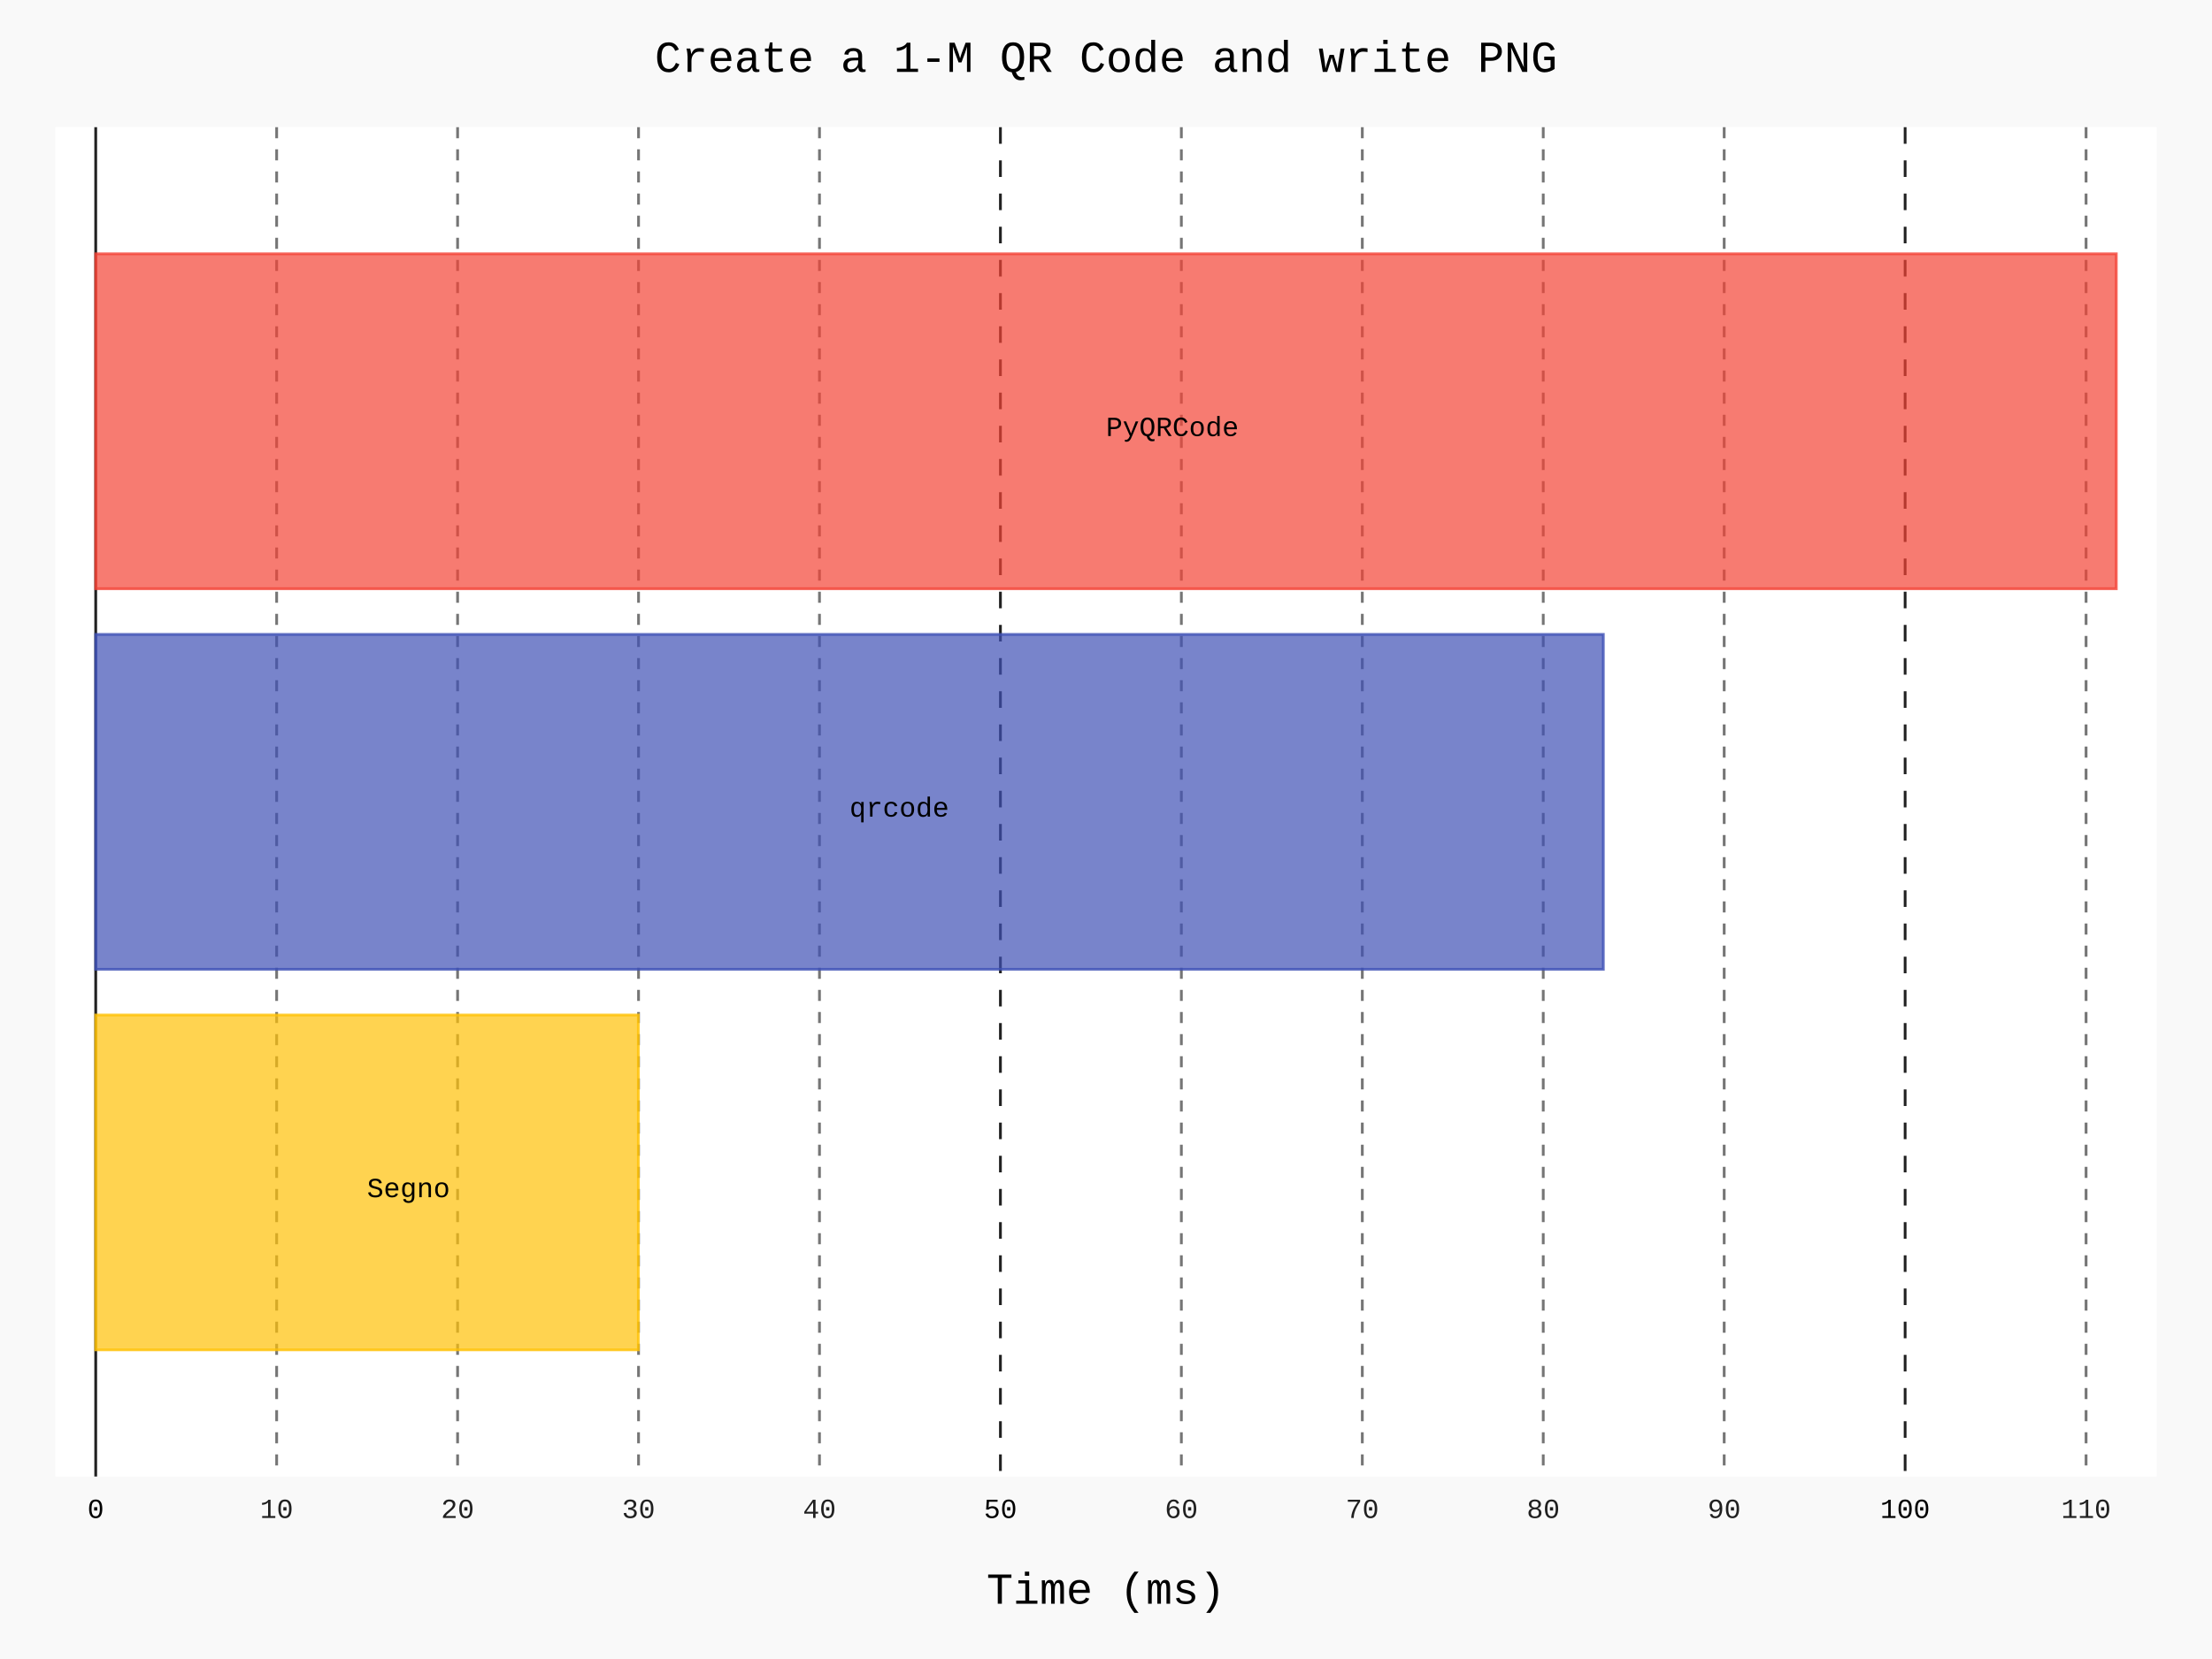
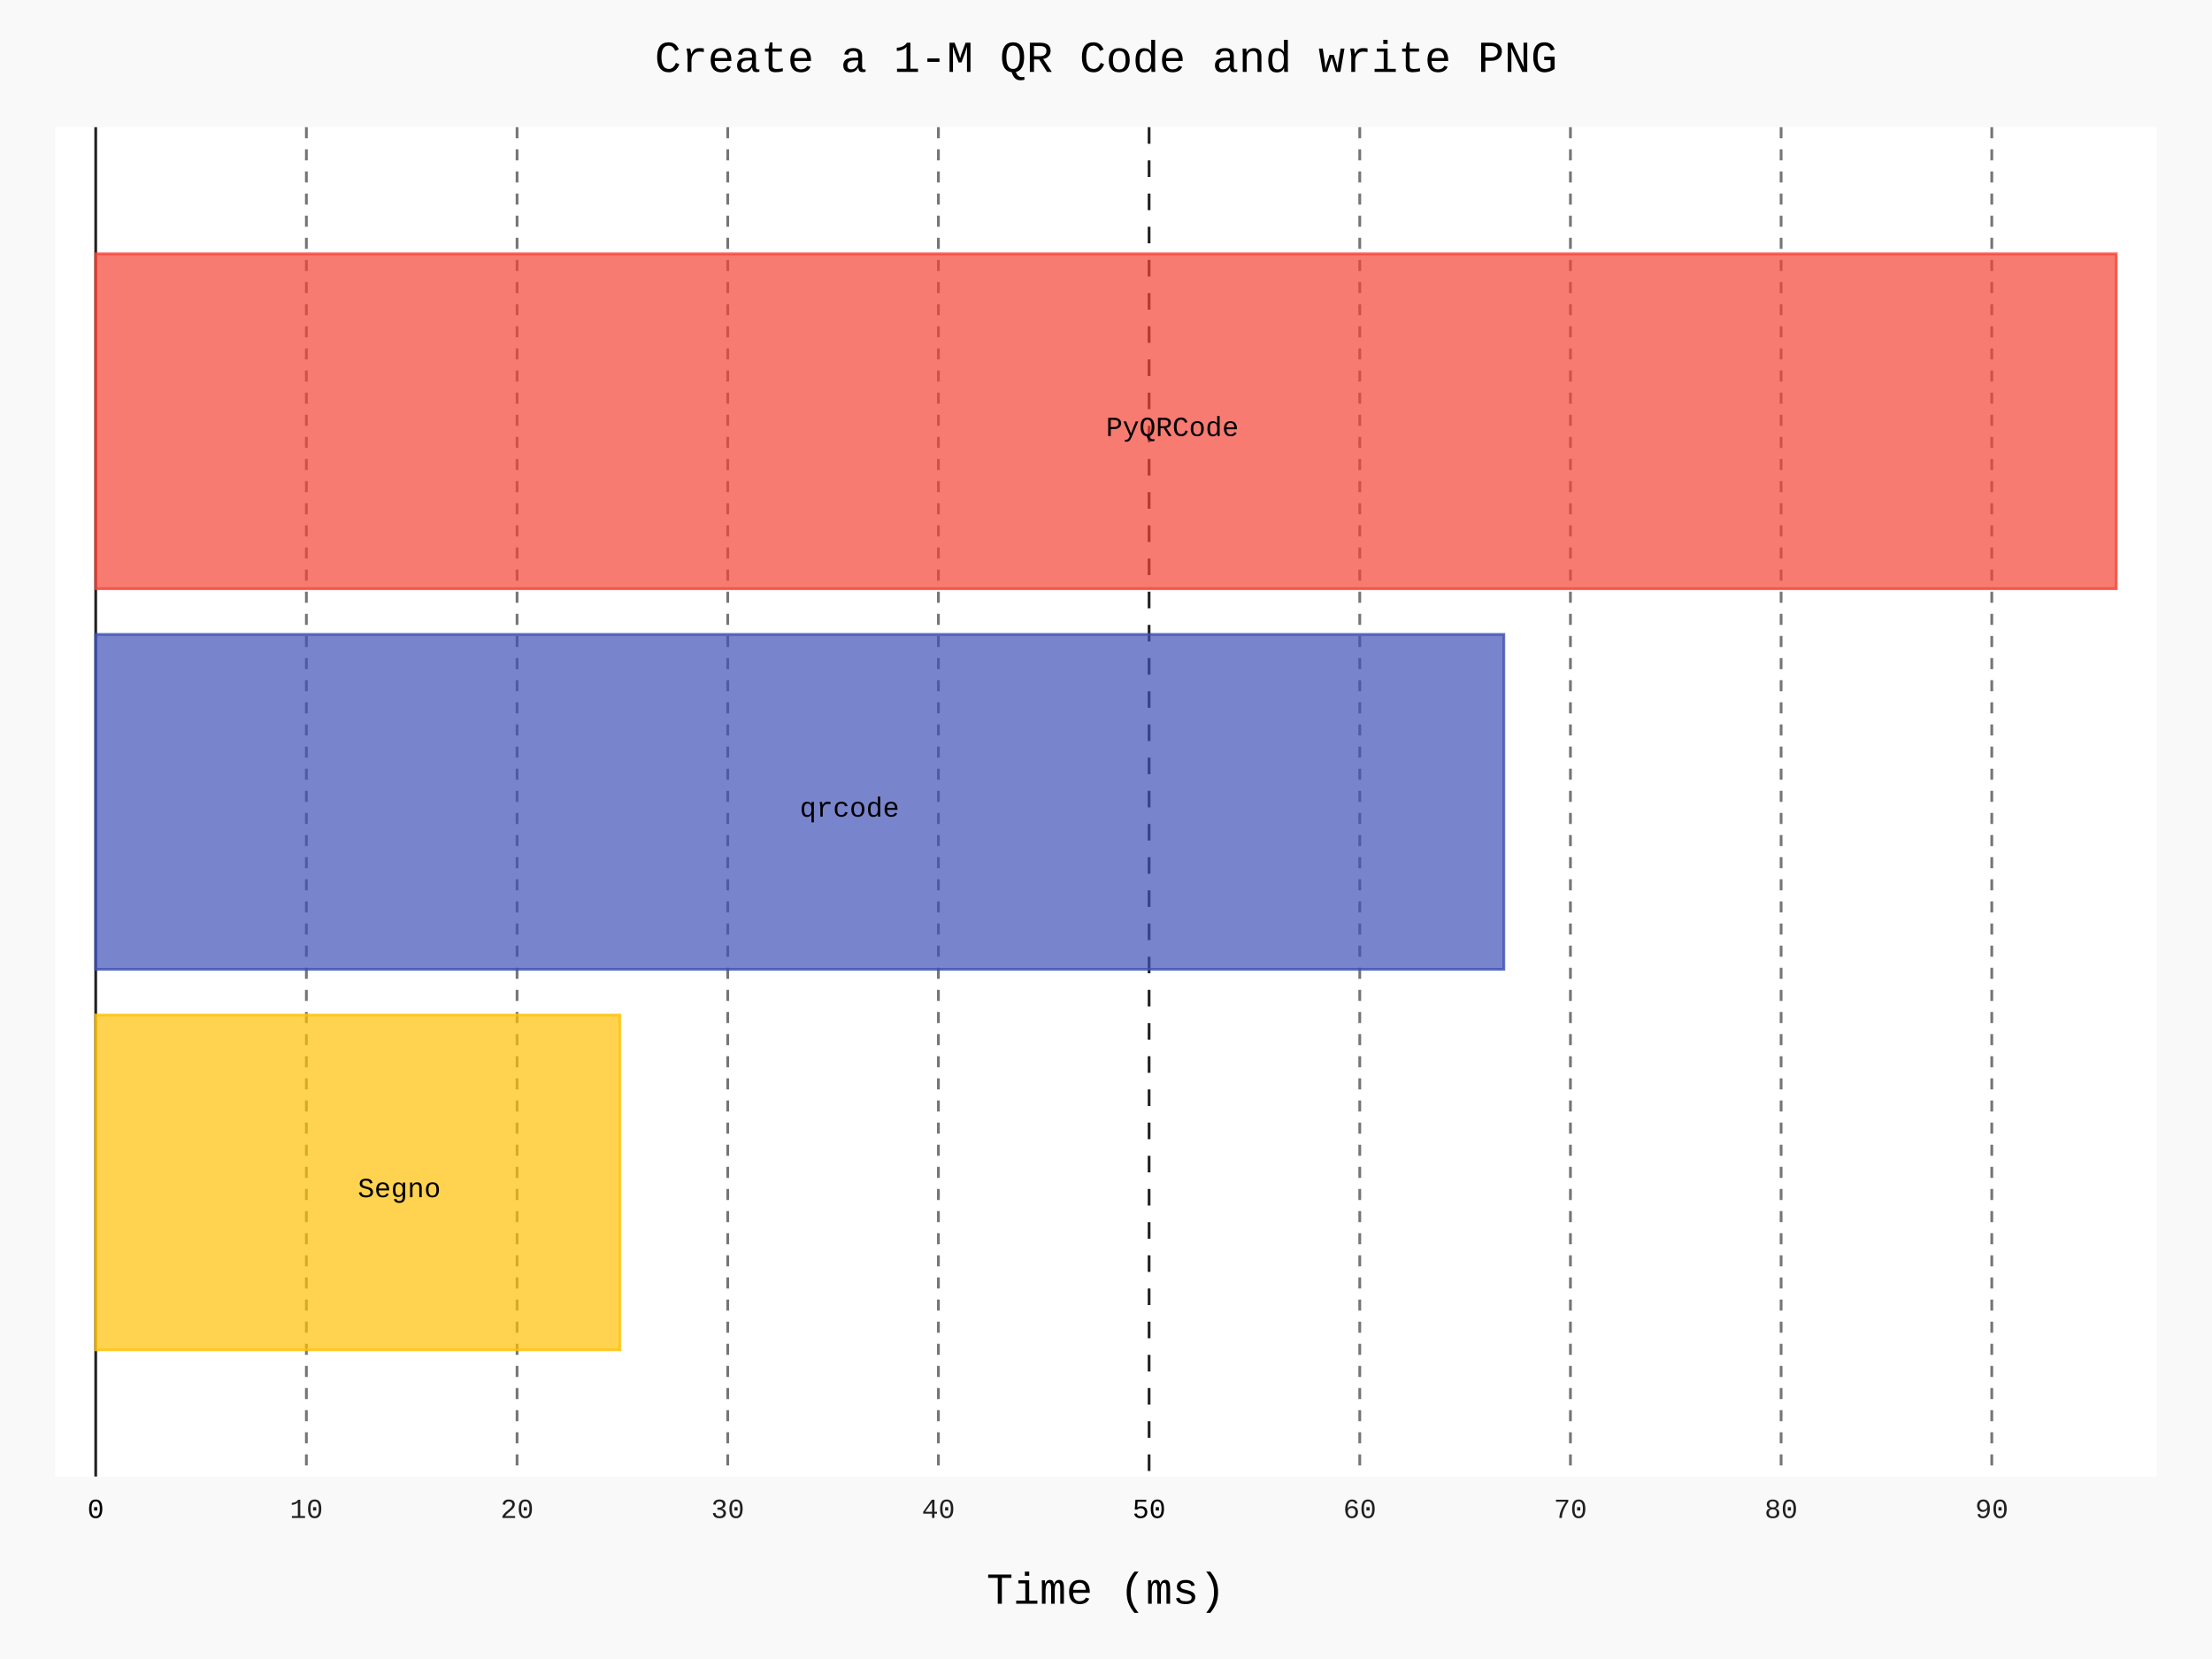
- <svg xmlns="http://www.w3.org/2000/svg" id="chart-a930c605-638a-42f2-bb27-e30d29375718" class="pygal-chart" viewBox="0 0 800 600">
+ <svg xmlns="http://www.w3.org/2000/svg" id="chart-46166a6d-e727-43da-b01f-763078974693" class="pygal-chart" viewBox="0 0 800 600">
  <defs>
-     <style type="text/css">#chart-a930c605-638a-42f2-bb27-e30d29375718{-webkit-user-select:none;-webkit-font-smoothing:antialiased;font-family:Consolas,"Liberation Mono",Menlo,Courier,monospace}#chart-a930c605-638a-42f2-bb27-e30d29375718 .title{font-family:Consolas,"Liberation Mono",Menlo,Courier,monospace;font-size:16px}#chart-a930c605-638a-42f2-bb27-e30d29375718 .legends .legend text{font-family:Consolas,"Liberation Mono",Menlo,Courier,monospace;font-size:14px}#chart-a930c605-638a-42f2-bb27-e30d29375718 .axis text{font-family:Consolas,"Liberation Mono",Menlo,Courier,monospace;font-size:10px}#chart-a930c605-638a-42f2-bb27-e30d29375718 .axis text.major{font-family:Consolas,"Liberation Mono",Menlo,Courier,monospace;font-size:10px}#chart-a930c605-638a-42f2-bb27-e30d29375718 .text-overlay text.value{font-family:Consolas,"Liberation Mono",Menlo,Courier,monospace;font-size:16px}#chart-a930c605-638a-42f2-bb27-e30d29375718 .text-overlay text.label{font-family:Consolas,"Liberation Mono",Menlo,Courier,monospace;font-size:10px}#chart-a930c605-638a-42f2-bb27-e30d29375718 .tooltip{font-family:Consolas,"Liberation Mono",Menlo,Courier,monospace;font-size:14px}#chart-a930c605-638a-42f2-bb27-e30d29375718 text.no_data{font-family:Consolas,"Liberation Mono",Menlo,Courier,monospace;font-size:64px}
- #chart-a930c605-638a-42f2-bb27-e30d29375718{background-color:rgba(249,249,249,1)}#chart-a930c605-638a-42f2-bb27-e30d29375718 path,#chart-a930c605-638a-42f2-bb27-e30d29375718 line,#chart-a930c605-638a-42f2-bb27-e30d29375718 rect,#chart-a930c605-638a-42f2-bb27-e30d29375718 circle{-webkit-transition:150ms;-moz-transition:150ms;transition:150ms}#chart-a930c605-638a-42f2-bb27-e30d29375718 .graph &gt; .background{fill:rgba(249,249,249,1)}#chart-a930c605-638a-42f2-bb27-e30d29375718 .plot &gt; .background{fill:rgba(255,255,255,1)}#chart-a930c605-638a-42f2-bb27-e30d29375718 .graph{fill:rgba(0,0,0,.87)}#chart-a930c605-638a-42f2-bb27-e30d29375718 text.no_data{fill:rgba(0,0,0,1)}#chart-a930c605-638a-42f2-bb27-e30d29375718 .title{fill:rgba(0,0,0,1)}#chart-a930c605-638a-42f2-bb27-e30d29375718 .legends .legend text{fill:rgba(0,0,0,.87)}#chart-a930c605-638a-42f2-bb27-e30d29375718 .legends .legend:hover text{fill:rgba(0,0,0,1)}#chart-a930c605-638a-42f2-bb27-e30d29375718 .axis .line{stroke:rgba(0,0,0,1)}#chart-a930c605-638a-42f2-bb27-e30d29375718 .axis .guide.line{stroke:rgba(0,0,0,.54)}#chart-a930c605-638a-42f2-bb27-e30d29375718 .axis .major.line{stroke:rgba(0,0,0,.87)}#chart-a930c605-638a-42f2-bb27-e30d29375718 .axis text.major{fill:rgba(0,0,0,1)}#chart-a930c605-638a-42f2-bb27-e30d29375718 .axis.y .guides:hover .guide.line,#chart-a930c605-638a-42f2-bb27-e30d29375718 .line-graph .axis.x .guides:hover .guide.line,#chart-a930c605-638a-42f2-bb27-e30d29375718 .stackedline-graph .axis.x .guides:hover .guide.line,#chart-a930c605-638a-42f2-bb27-e30d29375718 .xy-graph .axis.x .guides:hover .guide.line{stroke:rgba(0,0,0,1)}#chart-a930c605-638a-42f2-bb27-e30d29375718 .axis .guides:hover text{fill:rgba(0,0,0,1)}#chart-a930c605-638a-42f2-bb27-e30d29375718 .reactive{fill-opacity:.7;stroke-opacity:.8}#chart-a930c605-638a-42f2-bb27-e30d29375718 .ci{stroke:rgba(0,0,0,.87)}#chart-a930c605-638a-42f2-bb27-e30d29375718 .reactive.active,#chart-a930c605-638a-42f2-bb27-e30d29375718 .active .reactive{fill-opacity:.8;stroke-opacity:.9;stroke-width:4}#chart-a930c605-638a-42f2-bb27-e30d29375718 .ci .reactive.active{stroke-width:1.5}#chart-a930c605-638a-42f2-bb27-e30d29375718 .series text{fill:rgba(0,0,0,1)}#chart-a930c605-638a-42f2-bb27-e30d29375718 .tooltip rect{fill:rgba(255,255,255,1);stroke:rgba(0,0,0,1);-webkit-transition:opacity 150ms;-moz-transition:opacity 150ms;transition:opacity 150ms}#chart-a930c605-638a-42f2-bb27-e30d29375718 .tooltip .label{fill:rgba(0,0,0,.87)}#chart-a930c605-638a-42f2-bb27-e30d29375718 .tooltip .label{fill:rgba(0,0,0,.87)}#chart-a930c605-638a-42f2-bb27-e30d29375718 .tooltip .legend{font-size:.8em;fill:rgba(0,0,0,.54)}#chart-a930c605-638a-42f2-bb27-e30d29375718 .tooltip .x_label{font-size:.6em;fill:rgba(0,0,0,1)}#chart-a930c605-638a-42f2-bb27-e30d29375718 .tooltip .xlink{font-size:.5em;text-decoration:underline}#chart-a930c605-638a-42f2-bb27-e30d29375718 .tooltip .value{font-size:1.5em}#chart-a930c605-638a-42f2-bb27-e30d29375718 .bound{font-size:.5em}#chart-a930c605-638a-42f2-bb27-e30d29375718 .max-value{font-size:.75em;fill:rgba(0,0,0,.54)}#chart-a930c605-638a-42f2-bb27-e30d29375718 .map-element{fill:rgba(255,255,255,1);stroke:rgba(0,0,0,.54) !important}#chart-a930c605-638a-42f2-bb27-e30d29375718 .map-element .reactive{fill-opacity:inherit;stroke-opacity:inherit}#chart-a930c605-638a-42f2-bb27-e30d29375718 .color-0,#chart-a930c605-638a-42f2-bb27-e30d29375718 .color-0 a:visited{stroke:#F44336;fill:#F44336}#chart-a930c605-638a-42f2-bb27-e30d29375718 .color-1,#chart-a930c605-638a-42f2-bb27-e30d29375718 .color-1 a:visited{stroke:#3F51B5;fill:#3F51B5}#chart-a930c605-638a-42f2-bb27-e30d29375718 .color-2,#chart-a930c605-638a-42f2-bb27-e30d29375718 .color-2 a:visited{stroke:#009688;fill:#009688}#chart-a930c605-638a-42f2-bb27-e30d29375718 .text-overlay .color-0 text{fill:black}#chart-a930c605-638a-42f2-bb27-e30d29375718 .text-overlay .color-1 text{fill:black}#chart-a930c605-638a-42f2-bb27-e30d29375718 .text-overlay .color-2 text{fill:black}
- #chart-a930c605-638a-42f2-bb27-e30d29375718 text.no_data{text-anchor:middle}#chart-a930c605-638a-42f2-bb27-e30d29375718 .guide.line{fill:none}#chart-a930c605-638a-42f2-bb27-e30d29375718 .centered{text-anchor:middle}#chart-a930c605-638a-42f2-bb27-e30d29375718 .title{text-anchor:middle}#chart-a930c605-638a-42f2-bb27-e30d29375718 .legends .legend text{fill-opacity:1}#chart-a930c605-638a-42f2-bb27-e30d29375718 .axis.x text{text-anchor:middle}#chart-a930c605-638a-42f2-bb27-e30d29375718 .axis.x:not(.web) text[transform]{text-anchor:start}#chart-a930c605-638a-42f2-bb27-e30d29375718 .axis.x:not(.web) text[transform].backwards{text-anchor:end}#chart-a930c605-638a-42f2-bb27-e30d29375718 .axis.y text{text-anchor:end}#chart-a930c605-638a-42f2-bb27-e30d29375718 .axis.y text[transform].backwards{text-anchor:start}#chart-a930c605-638a-42f2-bb27-e30d29375718 .axis.y2 text{text-anchor:start}#chart-a930c605-638a-42f2-bb27-e30d29375718 .axis.y2 text[transform].backwards{text-anchor:end}#chart-a930c605-638a-42f2-bb27-e30d29375718 .axis .guide.line{stroke-dasharray:4,4}#chart-a930c605-638a-42f2-bb27-e30d29375718 .axis .major.guide.line{stroke-dasharray:6,6}#chart-a930c605-638a-42f2-bb27-e30d29375718 .horizontal .axis.y .guide.line,#chart-a930c605-638a-42f2-bb27-e30d29375718 .horizontal .axis.y2 .guide.line,#chart-a930c605-638a-42f2-bb27-e30d29375718 .vertical .axis.x .guide.line{opacity:0}#chart-a930c605-638a-42f2-bb27-e30d29375718 .horizontal .axis.always_show .guide.line,#chart-a930c605-638a-42f2-bb27-e30d29375718 .vertical .axis.always_show .guide.line{opacity:1 !important}#chart-a930c605-638a-42f2-bb27-e30d29375718 .axis.y .guides:hover .guide.line,#chart-a930c605-638a-42f2-bb27-e30d29375718 .axis.y2 .guides:hover .guide.line,#chart-a930c605-638a-42f2-bb27-e30d29375718 .axis.x .guides:hover .guide.line{opacity:1}#chart-a930c605-638a-42f2-bb27-e30d29375718 .axis .guides:hover text{opacity:1}#chart-a930c605-638a-42f2-bb27-e30d29375718 .nofill{fill:none}#chart-a930c605-638a-42f2-bb27-e30d29375718 .subtle-fill{fill-opacity:.2}#chart-a930c605-638a-42f2-bb27-e30d29375718 .dot{stroke-width:1px;fill-opacity:1}#chart-a930c605-638a-42f2-bb27-e30d29375718 .dot.active{stroke-width:5px}#chart-a930c605-638a-42f2-bb27-e30d29375718 .dot.negative{fill:transparent}#chart-a930c605-638a-42f2-bb27-e30d29375718 text,#chart-a930c605-638a-42f2-bb27-e30d29375718 tspan{stroke:none !important}#chart-a930c605-638a-42f2-bb27-e30d29375718 .series text.active{opacity:1}#chart-a930c605-638a-42f2-bb27-e30d29375718 .tooltip rect{fill-opacity:.95;stroke-width:.5}#chart-a930c605-638a-42f2-bb27-e30d29375718 .tooltip text{fill-opacity:1}#chart-a930c605-638a-42f2-bb27-e30d29375718 .showable{visibility:hidden}#chart-a930c605-638a-42f2-bb27-e30d29375718 .showable.shown{visibility:visible}#chart-a930c605-638a-42f2-bb27-e30d29375718 .gauge-background{fill:rgba(229,229,229,1);stroke:none}#chart-a930c605-638a-42f2-bb27-e30d29375718 .bg-lines{stroke:rgba(249,249,249,1);stroke-width:2px}</style>
+     <style type="text/css">#chart-46166a6d-e727-43da-b01f-763078974693{-webkit-user-select:none;-webkit-font-smoothing:antialiased;font-family:Consolas,"Liberation Mono",Menlo,Courier,monospace}#chart-46166a6d-e727-43da-b01f-763078974693 .title{font-family:Consolas,"Liberation Mono",Menlo,Courier,monospace;font-size:16px}#chart-46166a6d-e727-43da-b01f-763078974693 .legends .legend text{font-family:Consolas,"Liberation Mono",Menlo,Courier,monospace;font-size:14px}#chart-46166a6d-e727-43da-b01f-763078974693 .axis text{font-family:Consolas,"Liberation Mono",Menlo,Courier,monospace;font-size:10px}#chart-46166a6d-e727-43da-b01f-763078974693 .axis text.major{font-family:Consolas,"Liberation Mono",Menlo,Courier,monospace;font-size:10px}#chart-46166a6d-e727-43da-b01f-763078974693 .text-overlay text.value{font-family:Consolas,"Liberation Mono",Menlo,Courier,monospace;font-size:16px}#chart-46166a6d-e727-43da-b01f-763078974693 .text-overlay text.label{font-family:Consolas,"Liberation Mono",Menlo,Courier,monospace;font-size:10px}#chart-46166a6d-e727-43da-b01f-763078974693 .tooltip{font-family:Consolas,"Liberation Mono",Menlo,Courier,monospace;font-size:14px}#chart-46166a6d-e727-43da-b01f-763078974693 text.no_data{font-family:Consolas,"Liberation Mono",Menlo,Courier,monospace;font-size:64px}
+ #chart-46166a6d-e727-43da-b01f-763078974693{background-color:rgba(249,249,249,1)}#chart-46166a6d-e727-43da-b01f-763078974693 path,#chart-46166a6d-e727-43da-b01f-763078974693 line,#chart-46166a6d-e727-43da-b01f-763078974693 rect,#chart-46166a6d-e727-43da-b01f-763078974693 circle{-webkit-transition:150ms;-moz-transition:150ms;transition:150ms}#chart-46166a6d-e727-43da-b01f-763078974693 .graph &gt; .background{fill:rgba(249,249,249,1)}#chart-46166a6d-e727-43da-b01f-763078974693 .plot &gt; .background{fill:rgba(255,255,255,1)}#chart-46166a6d-e727-43da-b01f-763078974693 .graph{fill:rgba(0,0,0,.87)}#chart-46166a6d-e727-43da-b01f-763078974693 text.no_data{fill:rgba(0,0,0,1)}#chart-46166a6d-e727-43da-b01f-763078974693 .title{fill:rgba(0,0,0,1)}#chart-46166a6d-e727-43da-b01f-763078974693 .legends .legend text{fill:rgba(0,0,0,.87)}#chart-46166a6d-e727-43da-b01f-763078974693 .legends .legend:hover text{fill:rgba(0,0,0,1)}#chart-46166a6d-e727-43da-b01f-763078974693 .axis .line{stroke:rgba(0,0,0,1)}#chart-46166a6d-e727-43da-b01f-763078974693 .axis .guide.line{stroke:rgba(0,0,0,.54)}#chart-46166a6d-e727-43da-b01f-763078974693 .axis .major.line{stroke:rgba(0,0,0,.87)}#chart-46166a6d-e727-43da-b01f-763078974693 .axis text.major{fill:rgba(0,0,0,1)}#chart-46166a6d-e727-43da-b01f-763078974693 .axis.y .guides:hover .guide.line,#chart-46166a6d-e727-43da-b01f-763078974693 .line-graph .axis.x .guides:hover .guide.line,#chart-46166a6d-e727-43da-b01f-763078974693 .stackedline-graph .axis.x .guides:hover .guide.line,#chart-46166a6d-e727-43da-b01f-763078974693 .xy-graph .axis.x .guides:hover .guide.line{stroke:rgba(0,0,0,1)}#chart-46166a6d-e727-43da-b01f-763078974693 .axis .guides:hover text{fill:rgba(0,0,0,1)}#chart-46166a6d-e727-43da-b01f-763078974693 .reactive{fill-opacity:.7;stroke-opacity:.8}#chart-46166a6d-e727-43da-b01f-763078974693 .ci{stroke:rgba(0,0,0,.87)}#chart-46166a6d-e727-43da-b01f-763078974693 .reactive.active,#chart-46166a6d-e727-43da-b01f-763078974693 .active .reactive{fill-opacity:.8;stroke-opacity:.9;stroke-width:4}#chart-46166a6d-e727-43da-b01f-763078974693 .ci .reactive.active{stroke-width:1.5}#chart-46166a6d-e727-43da-b01f-763078974693 .series text{fill:rgba(0,0,0,1)}#chart-46166a6d-e727-43da-b01f-763078974693 .tooltip rect{fill:rgba(255,255,255,1);stroke:rgba(0,0,0,1);-webkit-transition:opacity 150ms;-moz-transition:opacity 150ms;transition:opacity 150ms}#chart-46166a6d-e727-43da-b01f-763078974693 .tooltip .label{fill:rgba(0,0,0,.87)}#chart-46166a6d-e727-43da-b01f-763078974693 .tooltip .label{fill:rgba(0,0,0,.87)}#chart-46166a6d-e727-43da-b01f-763078974693 .tooltip .legend{font-size:.8em;fill:rgba(0,0,0,.54)}#chart-46166a6d-e727-43da-b01f-763078974693 .tooltip .x_label{font-size:.6em;fill:rgba(0,0,0,1)}#chart-46166a6d-e727-43da-b01f-763078974693 .tooltip .xlink{font-size:.5em;text-decoration:underline}#chart-46166a6d-e727-43da-b01f-763078974693 .tooltip .value{font-size:1.5em}#chart-46166a6d-e727-43da-b01f-763078974693 .bound{font-size:.5em}#chart-46166a6d-e727-43da-b01f-763078974693 .max-value{font-size:.75em;fill:rgba(0,0,0,.54)}#chart-46166a6d-e727-43da-b01f-763078974693 .map-element{fill:rgba(255,255,255,1);stroke:rgba(0,0,0,.54) !important}#chart-46166a6d-e727-43da-b01f-763078974693 .map-element .reactive{fill-opacity:inherit;stroke-opacity:inherit}#chart-46166a6d-e727-43da-b01f-763078974693 .color-0,#chart-46166a6d-e727-43da-b01f-763078974693 .color-0 a:visited{stroke:#F44336;fill:#F44336}#chart-46166a6d-e727-43da-b01f-763078974693 .color-1,#chart-46166a6d-e727-43da-b01f-763078974693 .color-1 a:visited{stroke:#3F51B5;fill:#3F51B5}#chart-46166a6d-e727-43da-b01f-763078974693 .color-2,#chart-46166a6d-e727-43da-b01f-763078974693 .color-2 a:visited{stroke:#009688;fill:#009688}#chart-46166a6d-e727-43da-b01f-763078974693 .text-overlay .color-0 text{fill:black}#chart-46166a6d-e727-43da-b01f-763078974693 .text-overlay .color-1 text{fill:black}#chart-46166a6d-e727-43da-b01f-763078974693 .text-overlay .color-2 text{fill:black}
+ #chart-46166a6d-e727-43da-b01f-763078974693 text.no_data{text-anchor:middle}#chart-46166a6d-e727-43da-b01f-763078974693 .guide.line{fill:none}#chart-46166a6d-e727-43da-b01f-763078974693 .centered{text-anchor:middle}#chart-46166a6d-e727-43da-b01f-763078974693 .title{text-anchor:middle}#chart-46166a6d-e727-43da-b01f-763078974693 .legends .legend text{fill-opacity:1}#chart-46166a6d-e727-43da-b01f-763078974693 .axis.x text{text-anchor:middle}#chart-46166a6d-e727-43da-b01f-763078974693 .axis.x:not(.web) text[transform]{text-anchor:start}#chart-46166a6d-e727-43da-b01f-763078974693 .axis.x:not(.web) text[transform].backwards{text-anchor:end}#chart-46166a6d-e727-43da-b01f-763078974693 .axis.y text{text-anchor:end}#chart-46166a6d-e727-43da-b01f-763078974693 .axis.y text[transform].backwards{text-anchor:start}#chart-46166a6d-e727-43da-b01f-763078974693 .axis.y2 text{text-anchor:start}#chart-46166a6d-e727-43da-b01f-763078974693 .axis.y2 text[transform].backwards{text-anchor:end}#chart-46166a6d-e727-43da-b01f-763078974693 .axis .guide.line{stroke-dasharray:4,4}#chart-46166a6d-e727-43da-b01f-763078974693 .axis .major.guide.line{stroke-dasharray:6,6}#chart-46166a6d-e727-43da-b01f-763078974693 .horizontal .axis.y .guide.line,#chart-46166a6d-e727-43da-b01f-763078974693 .horizontal .axis.y2 .guide.line,#chart-46166a6d-e727-43da-b01f-763078974693 .vertical .axis.x .guide.line{opacity:0}#chart-46166a6d-e727-43da-b01f-763078974693 .horizontal .axis.always_show .guide.line,#chart-46166a6d-e727-43da-b01f-763078974693 .vertical .axis.always_show .guide.line{opacity:1 !important}#chart-46166a6d-e727-43da-b01f-763078974693 .axis.y .guides:hover .guide.line,#chart-46166a6d-e727-43da-b01f-763078974693 .axis.y2 .guides:hover .guide.line,#chart-46166a6d-e727-43da-b01f-763078974693 .axis.x .guides:hover .guide.line{opacity:1}#chart-46166a6d-e727-43da-b01f-763078974693 .axis .guides:hover text{opacity:1}#chart-46166a6d-e727-43da-b01f-763078974693 .nofill{fill:none}#chart-46166a6d-e727-43da-b01f-763078974693 .subtle-fill{fill-opacity:.2}#chart-46166a6d-e727-43da-b01f-763078974693 .dot{stroke-width:1px;fill-opacity:1}#chart-46166a6d-e727-43da-b01f-763078974693 .dot.active{stroke-width:5px}#chart-46166a6d-e727-43da-b01f-763078974693 .dot.negative{fill:transparent}#chart-46166a6d-e727-43da-b01f-763078974693 text,#chart-46166a6d-e727-43da-b01f-763078974693 tspan{stroke:none !important}#chart-46166a6d-e727-43da-b01f-763078974693 .series text.active{opacity:1}#chart-46166a6d-e727-43da-b01f-763078974693 .tooltip rect{fill-opacity:.95;stroke-width:.5}#chart-46166a6d-e727-43da-b01f-763078974693 .tooltip text{fill-opacity:1}#chart-46166a6d-e727-43da-b01f-763078974693 .showable{visibility:hidden}#chart-46166a6d-e727-43da-b01f-763078974693 .showable.shown{visibility:visible}#chart-46166a6d-e727-43da-b01f-763078974693 .gauge-background{fill:rgba(229,229,229,1);stroke:none}#chart-46166a6d-e727-43da-b01f-763078974693 .bg-lines{stroke:rgba(249,249,249,1);stroke-width:2px}</style>
  </defs>
  <g class="graph horizontalbar-graph horizontal">
    <rect class="background" height="600" width="800" x="0" y="0" />
    <g class="plot" transform="translate(20, 46)">
      <rect class="background" height="488" width="760" x="0" y="0" />
      <g class="axis x">
        <g class="guides">
          <path class="axis major line" d="M14.615 0 v488" />
          <text class="major" x="14.615" y="503.0">0</text>
        </g>
        <g class="guides">
-           <path class="guide line" d="M80.055 0 v488" />
-           <text class="" x="80.055" y="503.0">10</text>
+           <path class="guide line" d="M90.809 0 v488" />
+           <text class="" x="90.809" y="503.0">10</text>
        </g>
        <g class="guides">
-           <path class="guide line" d="M145.496 0 v488" />
-           <text class="" x="145.496" y="503.0">20</text>
+           <path class="guide line" d="M167.002 0 v488" />
+           <text class="" x="167.002" y="503.0">20</text>
        </g>
        <g class="guides">
-           <path class="guide line" d="M210.936 0 v488" />
-           <text class="" x="210.936" y="503.0">30</text>
+           <path class="guide line" d="M243.195 0 v488" />
+           <text class="" x="243.195" y="503.0">30</text>
        </g>
        <g class="guides">
-           <path class="guide line" d="M276.376 0 v488" />
-           <text class="" x="276.376" y="503.0">40</text>
+           <path class="guide line" d="M319.388 0 v488" />
+           <text class="" x="319.388" y="503.0">40</text>
        </g>
        <g class="guides">
-           <path class="major guide line" d="M341.816 0 v488" />
-           <text class="major" x="341.816" y="503.0">50</text>
+           <path class="major guide line" d="M395.582 0 v488" />
+           <text class="major" x="395.582" y="503.0">50</text>
        </g>
        <g class="guides">
-           <path class="guide line" d="M407.256 0 v488" />
-           <text class="" x="407.256" y="503.0">60</text>
+           <path class="guide line" d="M471.775 0 v488" />
+           <text class="" x="471.775" y="503.0">60</text>
        </g>
        <g class="guides">
-           <path class="guide line" d="M472.696 0 v488" />
-           <text class="" x="472.696" y="503.0">70</text>
+           <path class="guide line" d="M547.968 0 v488" />
+           <text class="" x="547.968" y="503.0">70</text>
        </g>
        <g class="guides">
-           <path class="guide line" d="M538.136 0 v488" />
-           <text class="" x="538.136" y="503.0">80</text>
+           <path class="guide line" d="M624.161 0 v488" />
+           <text class="" x="624.161" y="503.0">80</text>
        </g>
        <g class="guides">
-           <path class="guide line" d="M603.576 0 v488" />
-           <text class="" x="603.576" y="503.0">90</text>
-         </g>
-         <g class="guides">
-           <path class="major guide line" d="M669.016 0 v488" />
-           <text class="major" x="669.016" y="503.0">100</text>
-         </g>
-         <g class="guides">
-           <path class="guide line" d="M734.456 0 v488" />
-           <text class="" x="734.456" y="503.0">110</text>
+           <path class="guide line" d="M700.354 0 v488" />
+           <text class="" x="700.354" y="503.0">90</text>
        </g>
      </g>
      <g class="series serie-2 color-2">
        <g class="bars">
          <g class="bar" style="fill: #FFC107; stroke: #FFC107">
-             <rect class="rect reactive tooltip-trigger" height="121.124" rx="0" ry="0" width="196.255" x="14.615" y="321.079" />
+             <rect class="rect reactive tooltip-trigger" height="121.124" rx="0" ry="0" width="189.569" x="14.615" y="321.079" />
          </g>
        </g>
      </g>
      <g class="series serie-1 color-1">
        <g class="bars">
          <g class="bar" style="fill: #3F51B5; stroke: #3F51B5">
-             <rect class="rect reactive tooltip-trigger" height="121.124" rx="0" ry="0" width="545.247" x="14.615" y="183.438" />
+             <rect class="rect reactive tooltip-trigger" height="121.124" rx="0" ry="0" width="509.276" x="14.615" y="183.438" />
          </g>
        </g>
      </g>
      <g class="series serie-0 color-0">
        <g class="bars">
          <g class="bar" style="fill: #F44336; stroke: #F44336">
            <rect class="rect reactive tooltip-trigger" height="121.124" rx="0" ry="0" width="730.769" x="14.615" y="45.797" />
          </g>
        </g>
      </g>
    </g>
    <g class="titles">
      <text class="title plot_title" x="400.0" y="26">Create a 1-M QR Code and write PNG</text>
      <text class="title" x="400.0" y="580">Time (ms)</text>
    </g>
    <g class="plot overlay" transform="translate(20, 46)">
      <g class="series serie-2 color-2" />
      <g class="series serie-1 color-1" />
      <g class="series serie-0 color-0" />
    </g>
    <g class="plot text-overlay" transform="translate(20, 46)">
      <g class="series serie-2 color-2">
-         <text class="label" x="112.743" y="386.974">Segno</text>
+         <text class="label" x="109.4" y="386.974">Segno</text>
      </g>
      <g class="series serie-1 color-1">
-         <text class="label" x="287.239" y="249.333">qrcode</text>
+         <text class="label" x="269.253" y="249.333">qrcode</text>
      </g>
      <g class="series serie-0 color-0">
        <text class="label" x="380.0" y="111.692">PyQRCode</text>
      </g>
    </g>
    <g class="plot tooltip-overlay" transform="translate(20, 46)">
      <g class="tooltip" style="opacity: 0" transform="translate(0 0)">
        <rect class="tooltip-box" height="0" rx="0" ry="0" width="0" />
        <g class="text" />
      </g>
    </g>
  </g>
</svg>
